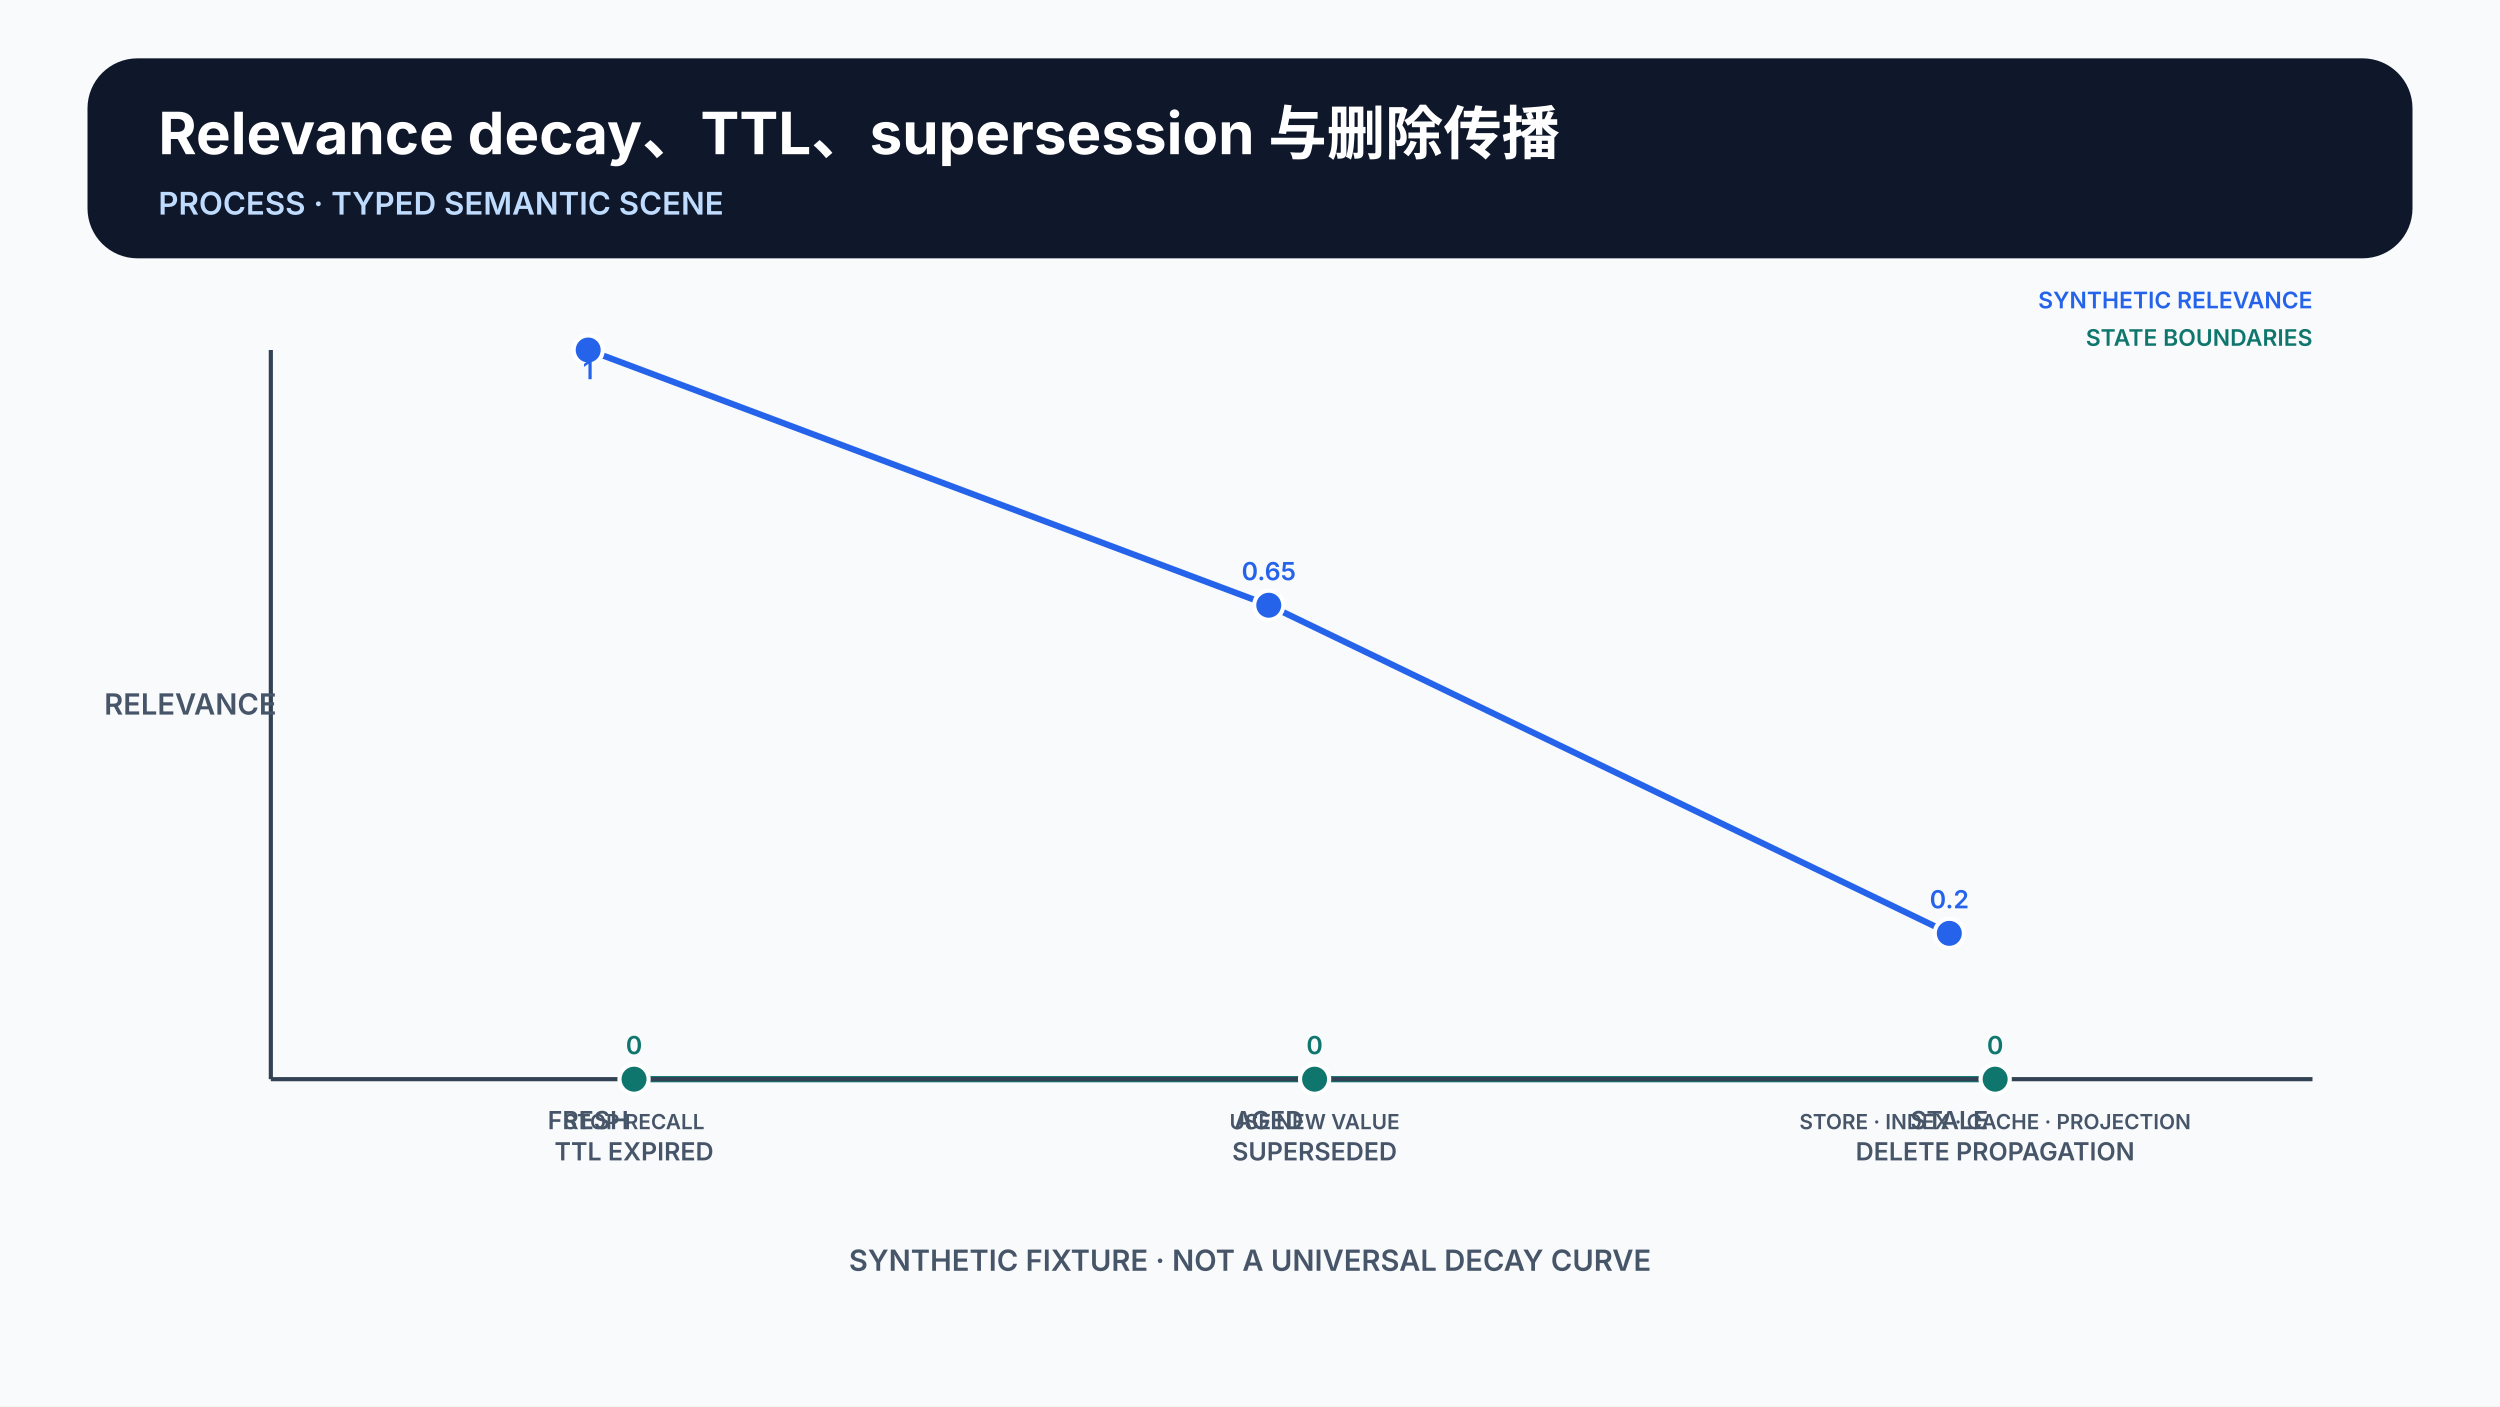
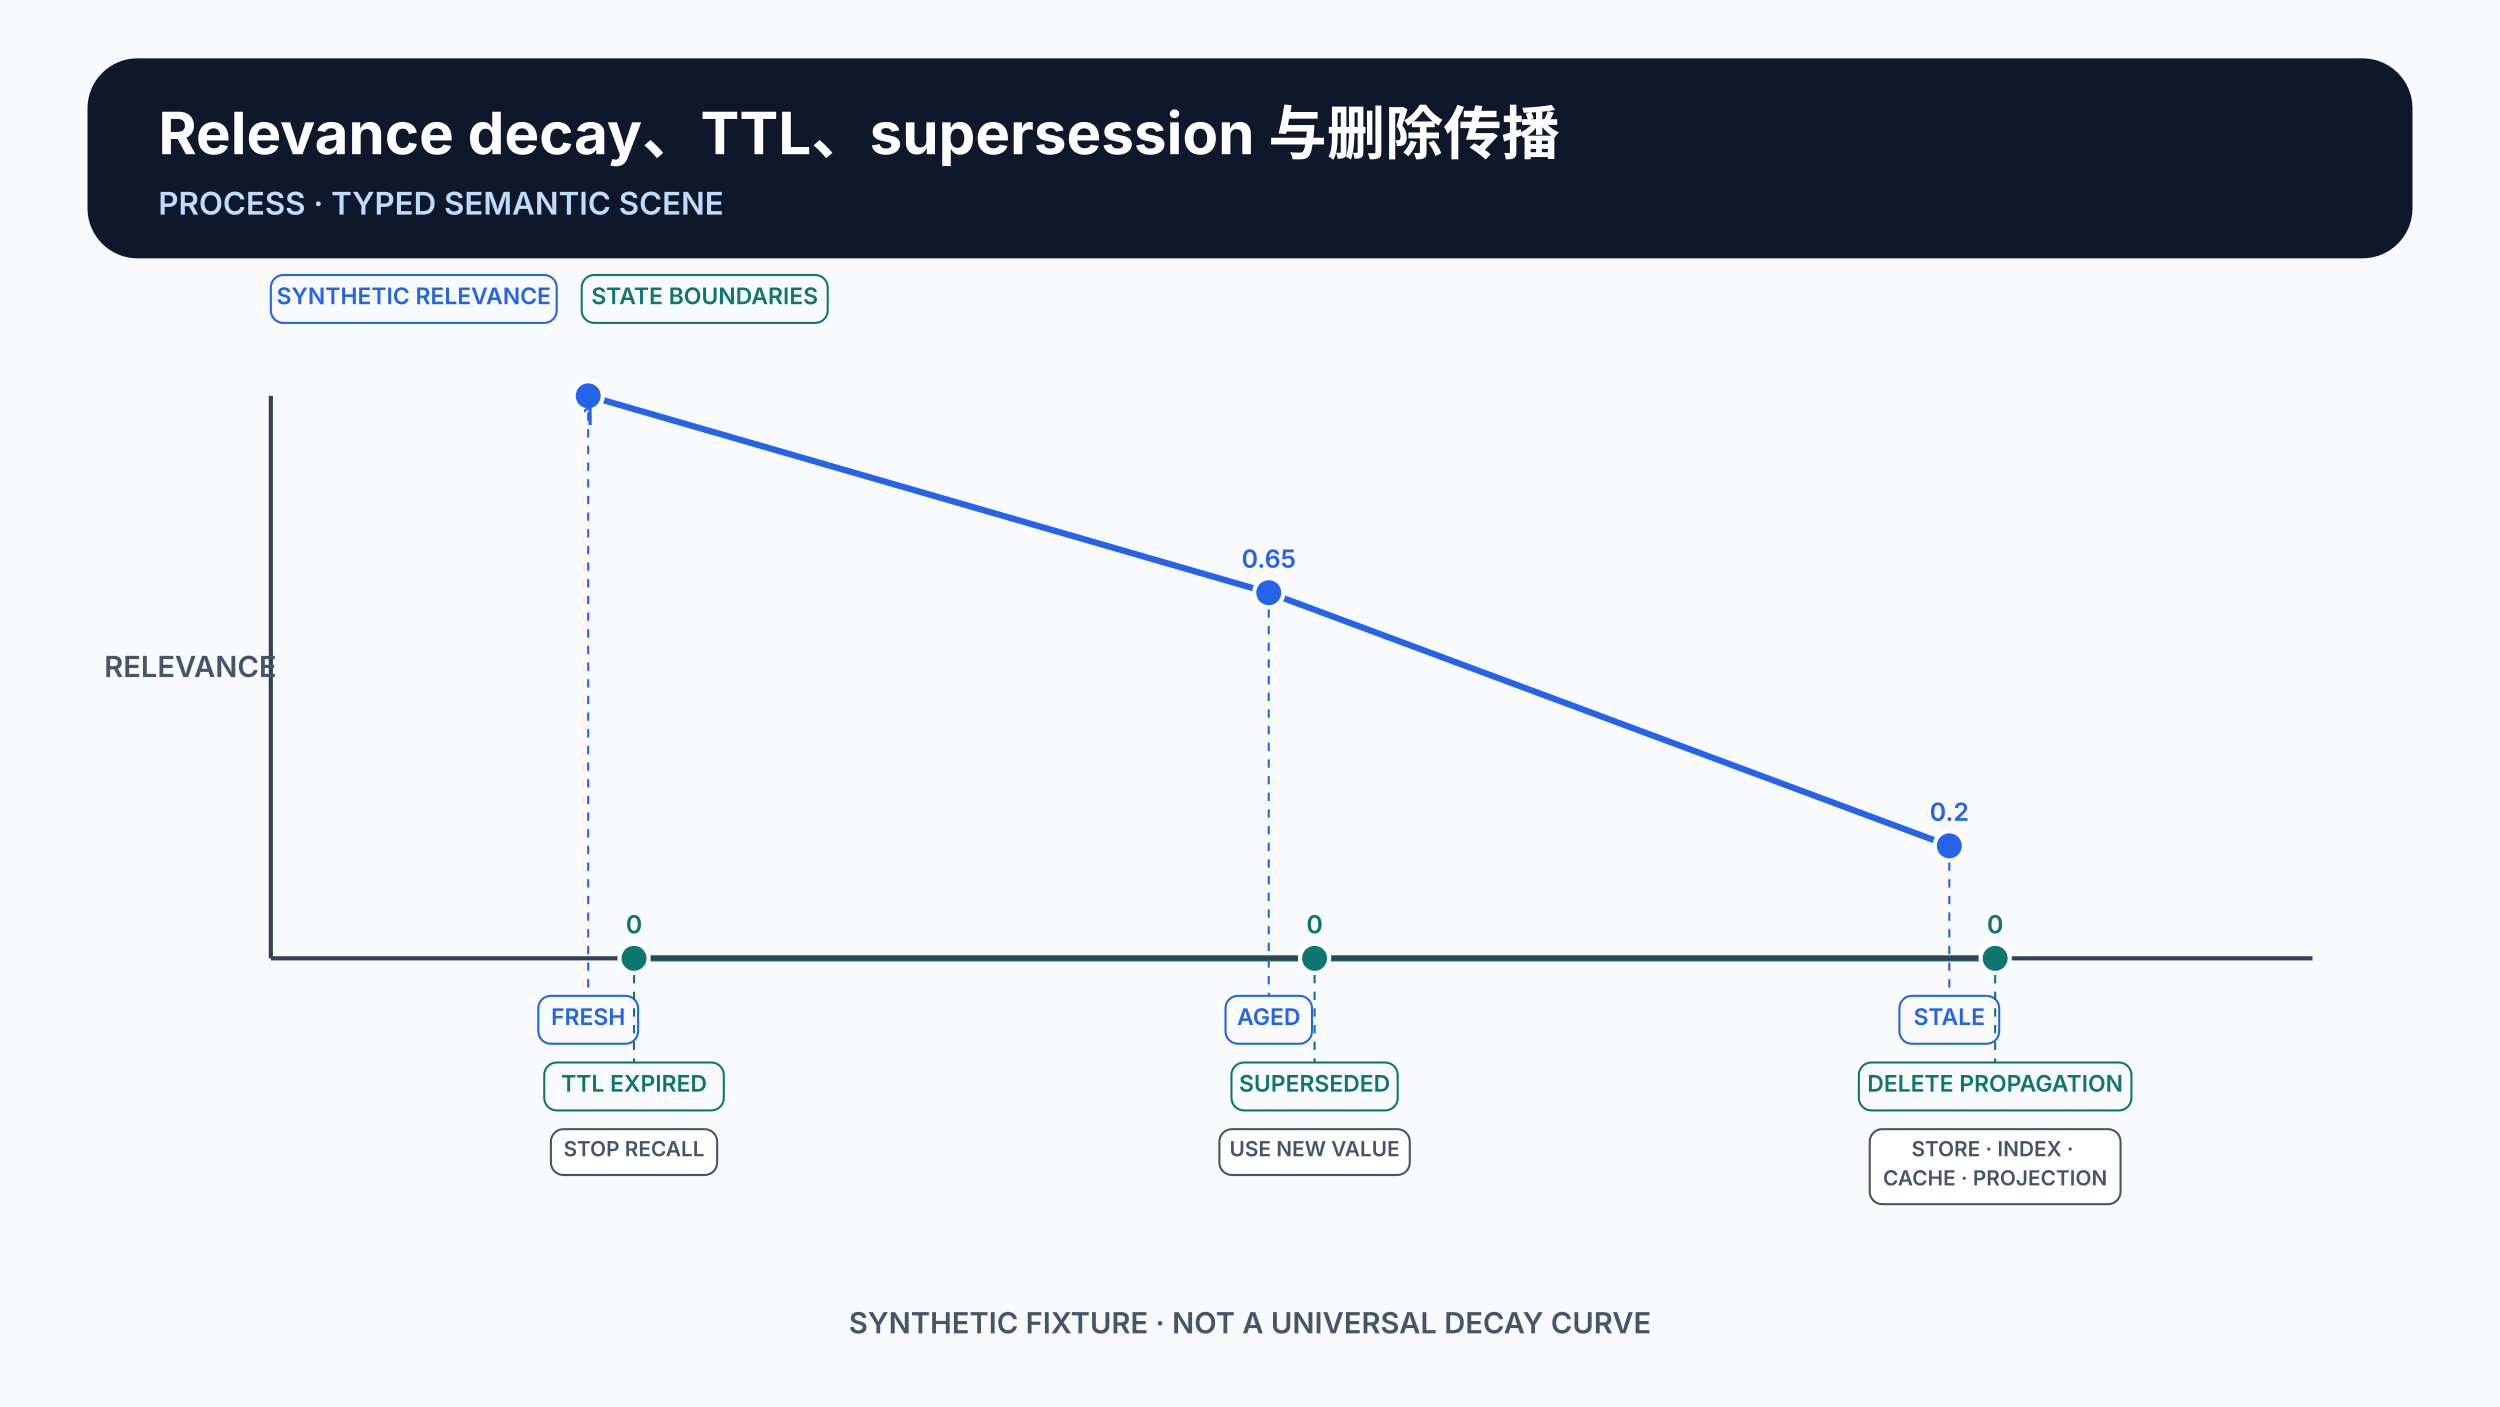
<svg xmlns="http://www.w3.org/2000/svg" width="1200" height="675" viewBox="0 0 1200 675" role="img" aria-labelledby="visual-context-07-decay-delete-title visual-context-07-decay-delete-desc">
  <defs>
    <marker id="visual-context-07-decay-delete-arrow" markerWidth="8" markerHeight="8" refX="7" refY="4" orient="auto">
      <path d="M0 0 L8 4 L0 8 Z" fill="#64748b" />
    </marker>
  </defs>
  <rect x="0" y="0" width="1200" height="675" fill="#f8fafc" />
  <rect x="42" y="28" width="1116" height="96" rx="24" fill="#0f172a" />
  <text x="76" y="74" font-family="Inter, Arial, sans-serif" font-size="28" font-weight="700" fill="#ffffff" text-anchor="start">Relevance decay、TTL、supersession 与删除传播</text>
  <text x="76" y="103" font-family="Inter, Arial, sans-serif" font-size="15" font-weight="600" fill="#bfdbfe" text-anchor="start">PROCESS · TYPED SEMANTIC SCENE</text>
-   <polyline id="visual-context-07-decay-delete-series-state-boundaries" points="304.333,518 631,518 957.667,518" fill="none" stroke="#0f766e" stroke-width="3" />
-   <polyline id="visual-context-07-decay-delete-series-relevance" points="282.333,168 609,290.5 935.667,448" fill="none" stroke="#2563eb" stroke-width="3" />
-   <line id="visual-context-07-decay-delete-axis-y" x1="130" y1="168" x2="130" y2="518" stroke="#334155" stroke-width="2" />
-   <line id="visual-context-07-decay-delete-axis-x" x1="130" y1="518" x2="1110" y2="518" stroke="#334155" stroke-width="2" />
-   <text x="50" y="343" font-family="Inter, Arial, sans-serif" font-size="14" font-weight="600" fill="#475569" text-anchor="start">RELEVANCE</text>
-   <circle id="visual-context-07-decay-delete-point-relevance-fresh" data-row="relevance" data-index="fresh" data-value="1" cx="282.333" cy="168" r="7" fill="#2563eb" stroke="#ffffff" stroke-width="2" />
-   <text x="282.333" y="542" font-family="Inter, Arial, sans-serif" font-size="12" font-weight="600" fill="#475569" text-anchor="middle">FRESH</text>
-   <text x="282.333" y="182" font-family="Inter, Arial, sans-serif" font-size="12" font-weight="600" fill="#2563eb" text-anchor="middle">1</text>
-   <circle id="visual-context-07-decay-delete-point-relevance-aged" data-row="relevance" data-index="aged" data-value="0.65" cx="609" cy="290.5" r="7" fill="#2563eb" stroke="#ffffff" stroke-width="2" />
-   <text x="609" y="542" font-family="Inter, Arial, sans-serif" font-size="12" font-weight="600" fill="#475569" text-anchor="middle">AGED</text>
-   <text x="609" y="278.5" font-family="Inter, Arial, sans-serif" font-size="12" font-weight="600" fill="#2563eb" text-anchor="middle">0.65</text>
-   <circle id="visual-context-07-decay-delete-point-relevance-stale" data-row="relevance" data-index="stale" data-value="0.2" cx="935.667" cy="448" r="7" fill="#2563eb" stroke="#ffffff" stroke-width="2" />
-   <text x="935.667" y="542" font-family="Inter, Arial, sans-serif" font-size="12" font-weight="600" fill="#475569" text-anchor="middle">STALE</text>
-   <text x="935.667" y="436" font-family="Inter, Arial, sans-serif" font-size="12" font-weight="600" fill="#2563eb" text-anchor="middle">0.2</text>
-   <text x="1110" y="148" font-family="Inter, Arial, sans-serif" font-size="11" font-weight="600" fill="#2563eb" text-anchor="end">SYNTHETIC RELEVANCE</text>
-   <circle id="visual-context-07-decay-delete-point-state-boundaries-ttl" data-row="state-boundaries" data-index="ttl" data-value="0" cx="304.333" cy="518" r="7" fill="#0f766e" stroke="#ffffff" stroke-width="2" />
-   <text x="304.333" y="557" font-family="Inter, Arial, sans-serif" font-size="12" font-weight="600" fill="#475569" text-anchor="middle">TTL EXPIRED</text>
-   <text x="304.333" y="506" font-family="Inter, Arial, sans-serif" font-size="12" font-weight="600" fill="#0f766e" text-anchor="middle">0</text>
-   <text x="304.333" y="542" font-family="Inter, Arial, sans-serif" font-size="10" font-weight="600" fill="#475569" text-anchor="middle">STOP RECALL</text>
-   <circle id="visual-context-07-decay-delete-point-state-boundaries-superseded" data-row="state-boundaries" data-index="superseded" data-value="0" cx="631" cy="518" r="7" fill="#0f766e" stroke="#ffffff" stroke-width="2" />
-   <text x="631" y="557" font-family="Inter, Arial, sans-serif" font-size="12" font-weight="600" fill="#475569" text-anchor="middle">SUPERSEDED</text>
-   <text x="631" y="506" font-family="Inter, Arial, sans-serif" font-size="12" font-weight="600" fill="#0f766e" text-anchor="middle">0</text>
-   <text x="631" y="542" font-family="Inter, Arial, sans-serif" font-size="10" font-weight="600" fill="#475569" text-anchor="middle">USE NEW VALUE</text>
-   <circle id="visual-context-07-decay-delete-point-state-boundaries-delete" data-row="state-boundaries" data-index="delete" data-value="0" cx="957.667" cy="518" r="7" fill="#0f766e" stroke="#ffffff" stroke-width="2" />
-   <text x="957.667" y="557" font-family="Inter, Arial, sans-serif" font-size="12" font-weight="600" fill="#475569" text-anchor="middle">DELETE PROPAGATION</text>
-   <text x="957.667" y="506" font-family="Inter, Arial, sans-serif" font-size="12" font-weight="600" fill="#0f766e" text-anchor="middle">0</text>
-   <text x="957.667" y="542" font-family="Inter, Arial, sans-serif" font-size="10" font-weight="600" fill="#475569" text-anchor="middle">STORE · INDEX · CACHE · PROJECTION</text>
-   <text x="1110" y="166" font-family="Inter, Arial, sans-serif" font-size="11" font-weight="600" fill="#0f766e" text-anchor="end">STATE BOUNDARIES</text>
-   <text x="600" y="610" font-family="Inter, Arial, sans-serif" font-size="14" font-weight="600" fill="#475569" text-anchor="middle">SYNTHETIC FIXTURE · NOT A UNIVERSAL DECAY CURVE</text>
+   <polyline id="visual-context-07-decay-delete-series-state-boundaries" points="304.333,460 631,460 957.667,460" fill="none" stroke="#0f766e" stroke-width="3" />
+   <polyline id="visual-context-07-decay-delete-series-relevance" points="282.333,190 609,284.5 935.667,406" fill="none" stroke="#2563eb" stroke-width="3" />
+   <line id="visual-context-07-decay-delete-axis-y" x1="130" y1="190" x2="130" y2="460" stroke="#334155" stroke-width="2" />
+   <line id="visual-context-07-decay-delete-axis-x" x1="130" y1="460" x2="1110" y2="460" stroke="#334155" stroke-width="2" />
+   <text x="50" y="325" font-family="Inter, Arial, sans-serif" font-size="14" font-weight="600" fill="#475569" text-anchor="start">RELEVANCE</text>
+   <g id="visual-context-07-decay-delete-chart-label-series-x3a-relevance" data-chart-label="series:relevance">
+     <rect x="130" y="132" width="137.22" height="23" rx="6" fill="#f8fafc" stroke="#2563eb" stroke-width="1" />
+     <text x="198.61" y="146" font-family="Inter, Arial, sans-serif" font-size="11" font-weight="600" fill="#2563eb" text-anchor="middle">
+       <tspan x="198.61" y="146" font-family="Inter, Arial, sans-serif" font-size="11" font-weight="600" fill="#2563eb" text-anchor="middle">SYNTHETIC RELEVANCE</tspan>
+     </text>
+   </g>
+   <circle id="visual-context-07-decay-delete-point-relevance-fresh" data-row="relevance" data-index="fresh" data-value="1" cx="282.333" cy="190" r="7" fill="#2563eb" stroke="#ffffff" stroke-width="2" />
+   <line data-chart-leader="relevance:fresh" x1="282.333" y1="190" x2="282.333" y2="478" stroke="#2563eb" stroke-width="1" stroke-dasharray="4 4" />
+   <g id="visual-context-07-decay-delete-chart-label-event-x3a-relevance-x3a-fresh" data-chart-label="event:relevance:fresh">
+     <rect x="258.383" y="478" width="47.9" height="23" rx="6" fill="#f8fafc" stroke="#2563eb" stroke-width="1" />
+     <text x="282.333" y="492" font-family="Inter, Arial, sans-serif" font-size="11" font-weight="600" fill="#2563eb" text-anchor="middle">
+       <tspan x="282.333" y="492" font-family="Inter, Arial, sans-serif" font-size="11" font-weight="600" fill="#2563eb" text-anchor="middle">FRESH</tspan>
+     </text>
+   </g>
+   <text x="282.333" y="204" font-family="Inter, Arial, sans-serif" font-size="12" font-weight="600" fill="#2563eb" text-anchor="middle">1</text>
+   <circle id="visual-context-07-decay-delete-point-relevance-aged" data-row="relevance" data-index="aged" data-value="0.65" cx="609" cy="284.5" r="7" fill="#2563eb" stroke="#ffffff" stroke-width="2" />
+   <line data-chart-leader="relevance:aged" x1="609" y1="284.5" x2="609" y2="478" stroke="#2563eb" stroke-width="1" stroke-dasharray="4 4" />
+   <g id="visual-context-07-decay-delete-chart-label-event-x3a-relevance-x3a-aged" data-chart-label="event:relevance:aged">
+     <rect x="588.24" y="478" width="41.52" height="23" rx="6" fill="#f8fafc" stroke="#2563eb" stroke-width="1" />
+     <text x="609" y="492" font-family="Inter, Arial, sans-serif" font-size="11" font-weight="600" fill="#2563eb" text-anchor="middle">
+       <tspan x="609" y="492" font-family="Inter, Arial, sans-serif" font-size="11" font-weight="600" fill="#2563eb" text-anchor="middle">AGED</tspan>
+     </text>
+   </g>
+   <text x="609" y="272.5" font-family="Inter, Arial, sans-serif" font-size="12" font-weight="600" fill="#2563eb" text-anchor="middle">0.65</text>
+   <circle id="visual-context-07-decay-delete-point-relevance-stale" data-row="relevance" data-index="stale" data-value="0.2" cx="935.667" cy="406" r="7" fill="#2563eb" stroke="#ffffff" stroke-width="2" />
+   <line data-chart-leader="relevance:stale" x1="935.667" y1="406" x2="935.667" y2="478" stroke="#2563eb" stroke-width="1" stroke-dasharray="4 4" />
+   <g id="visual-context-07-decay-delete-chart-label-event-x3a-relevance-x3a-stale" data-chart-label="event:relevance:stale">
+     <rect x="911.717" y="478" width="47.9" height="23" rx="6" fill="#f8fafc" stroke="#2563eb" stroke-width="1" />
+     <text x="935.667" y="492" font-family="Inter, Arial, sans-serif" font-size="11" font-weight="600" fill="#2563eb" text-anchor="middle">
+       <tspan x="935.667" y="492" font-family="Inter, Arial, sans-serif" font-size="11" font-weight="600" fill="#2563eb" text-anchor="middle">STALE</tspan>
+     </text>
+   </g>
+   <text x="935.667" y="394" font-family="Inter, Arial, sans-serif" font-size="12" font-weight="600" fill="#2563eb" text-anchor="middle">0.2</text>
+   <g id="visual-context-07-decay-delete-chart-label-series-x3a-state-boundaries" data-chart-label="series:state-boundaries">
+     <rect x="279.22" y="132" width="118.08" height="23" rx="6" fill="#f8fafc" stroke="#0f766e" stroke-width="1" />
+     <text x="338.26" y="146" font-family="Inter, Arial, sans-serif" font-size="11" font-weight="600" fill="#0f766e" text-anchor="middle">
+       <tspan x="338.26" y="146" font-family="Inter, Arial, sans-serif" font-size="11" font-weight="600" fill="#0f766e" text-anchor="middle">STATE BOUNDARIES</tspan>
+     </text>
+   </g>
+   <circle id="visual-context-07-decay-delete-point-state-boundaries-ttl" data-row="state-boundaries" data-index="ttl" data-value="0" cx="304.333" cy="460" r="7" fill="#0f766e" stroke="#ffffff" stroke-width="2" />
+   <line data-chart-leader="state-boundaries:ttl" x1="304.333" y1="460" x2="304.333" y2="510" stroke="#0f766e" stroke-width="1" stroke-dasharray="4 4" />
+   <g id="visual-context-07-decay-delete-chart-label-event-x3a-state-boundaries-x3a-ttl" data-chart-label="event:state-boundaries:ttl">
+     <rect x="261.243" y="510" width="86.18" height="23" rx="6" fill="#f8fafc" stroke="#0f766e" stroke-width="1" />
+     <text x="304.333" y="524" font-family="Inter, Arial, sans-serif" font-size="11" font-weight="600" fill="#0f766e" text-anchor="middle">
+       <tspan x="304.333" y="524" font-family="Inter, Arial, sans-serif" font-size="11" font-weight="600" fill="#0f766e" text-anchor="middle">TTL EXPIRED</tspan>
+     </text>
+   </g>
+   <text x="304.333" y="448" font-family="Inter, Arial, sans-serif" font-size="12" font-weight="600" fill="#0f766e" text-anchor="middle">0</text>
+   <g id="visual-context-07-decay-delete-chart-label-note-x3a-state-boundaries-x3a-ttl" data-chart-label="note:state-boundaries:ttl">
+     <rect x="264.433" y="542" width="79.8" height="22" rx="6" fill="#ffffff" stroke="#475569" stroke-width="1" />
+     <text x="304.333" y="555" font-family="Inter, Arial, sans-serif" font-size="10" font-weight="600" fill="#475569" text-anchor="middle">
+       <tspan x="304.333" y="555" font-family="Inter, Arial, sans-serif" font-size="10" font-weight="600" fill="#475569" text-anchor="middle">STOP RECALL</tspan>
+     </text>
+   </g>
+   <circle id="visual-context-07-decay-delete-point-state-boundaries-superseded" data-row="state-boundaries" data-index="superseded" data-value="0" cx="631" cy="460" r="7" fill="#0f766e" stroke="#ffffff" stroke-width="2" />
+   <line data-chart-leader="state-boundaries:superseded" x1="631" y1="460" x2="631" y2="510" stroke="#0f766e" stroke-width="1" stroke-dasharray="4 4" />
+   <g id="visual-context-07-decay-delete-chart-label-event-x3a-state-boundaries-x3a-superseded" data-chart-label="event:state-boundaries:superseded">
+     <rect x="591.1" y="510" width="79.8" height="23" rx="6" fill="#f8fafc" stroke="#0f766e" stroke-width="1" />
+     <text x="631" y="524" font-family="Inter, Arial, sans-serif" font-size="11" font-weight="600" fill="#0f766e" text-anchor="middle">
+       <tspan x="631" y="524" font-family="Inter, Arial, sans-serif" font-size="11" font-weight="600" fill="#0f766e" text-anchor="middle">SUPERSEDED</tspan>
+     </text>
+   </g>
+   <text x="631" y="448" font-family="Inter, Arial, sans-serif" font-size="12" font-weight="600" fill="#0f766e" text-anchor="middle">0</text>
+   <g id="visual-context-07-decay-delete-chart-label-note-x3a-state-boundaries-x3a-superseded" data-chart-label="note:state-boundaries:superseded">
+     <rect x="585.3" y="542" width="91.4" height="22" rx="6" fill="#ffffff" stroke="#475569" stroke-width="1" />
+     <text x="631" y="555" font-family="Inter, Arial, sans-serif" font-size="10" font-weight="600" fill="#475569" text-anchor="middle">
+       <tspan x="631" y="555" font-family="Inter, Arial, sans-serif" font-size="10" font-weight="600" fill="#475569" text-anchor="middle">USE NEW VALUE</tspan>
+     </text>
+   </g>
+   <circle id="visual-context-07-decay-delete-point-state-boundaries-delete" data-row="state-boundaries" data-index="delete" data-value="0" cx="957.667" cy="460" r="7" fill="#0f766e" stroke="#ffffff" stroke-width="2" />
+   <line data-chart-leader="state-boundaries:delete" x1="957.667" y1="460" x2="957.667" y2="510" stroke="#0f766e" stroke-width="1" stroke-dasharray="4 4" />
+   <g id="visual-context-07-decay-delete-chart-label-event-x3a-state-boundaries-x3a-delete" data-chart-label="event:state-boundaries:delete">
+     <rect x="892.247" y="510" width="130.84" height="23" rx="6" fill="#f8fafc" stroke="#0f766e" stroke-width="1" />
+     <text x="957.667" y="524" font-family="Inter, Arial, sans-serif" font-size="11" font-weight="600" fill="#0f766e" text-anchor="middle">
+       <tspan x="957.667" y="524" font-family="Inter, Arial, sans-serif" font-size="11" font-weight="600" fill="#0f766e" text-anchor="middle">DELETE PROPAGATION</tspan>
+     </text>
+   </g>
+   <text x="957.667" y="448" font-family="Inter, Arial, sans-serif" font-size="12" font-weight="600" fill="#0f766e" text-anchor="middle">0</text>
+   <g id="visual-context-07-decay-delete-chart-label-note-x3a-state-boundaries-x3a-delete" data-chart-label="note:state-boundaries:delete">
+     <rect x="897.467" y="542" width="120.4" height="36" rx="6" fill="#ffffff" stroke="#475569" stroke-width="1" />
+     <text x="957.667" y="555" font-family="Inter, Arial, sans-serif" font-size="10" font-weight="600" fill="#475569" text-anchor="middle">
+       <tspan x="957.667" y="555" font-family="Inter, Arial, sans-serif" font-size="10" font-weight="600" fill="#475569" text-anchor="middle">STORE · INDEX · </tspan>
+       <tspan x="957.667" y="569" font-family="Inter, Arial, sans-serif" font-size="10" font-weight="600" fill="#475569" text-anchor="middle">CACHE · PROJECTION</tspan>
+     </text>
+   </g>
+   <text x="600" y="640" font-family="Inter, Arial, sans-serif" font-size="14" font-weight="600" fill="#475569" text-anchor="middle">SYNTHETIC FIXTURE · NOT A UNIVERSAL DECAY CURVE</text>
</svg>
